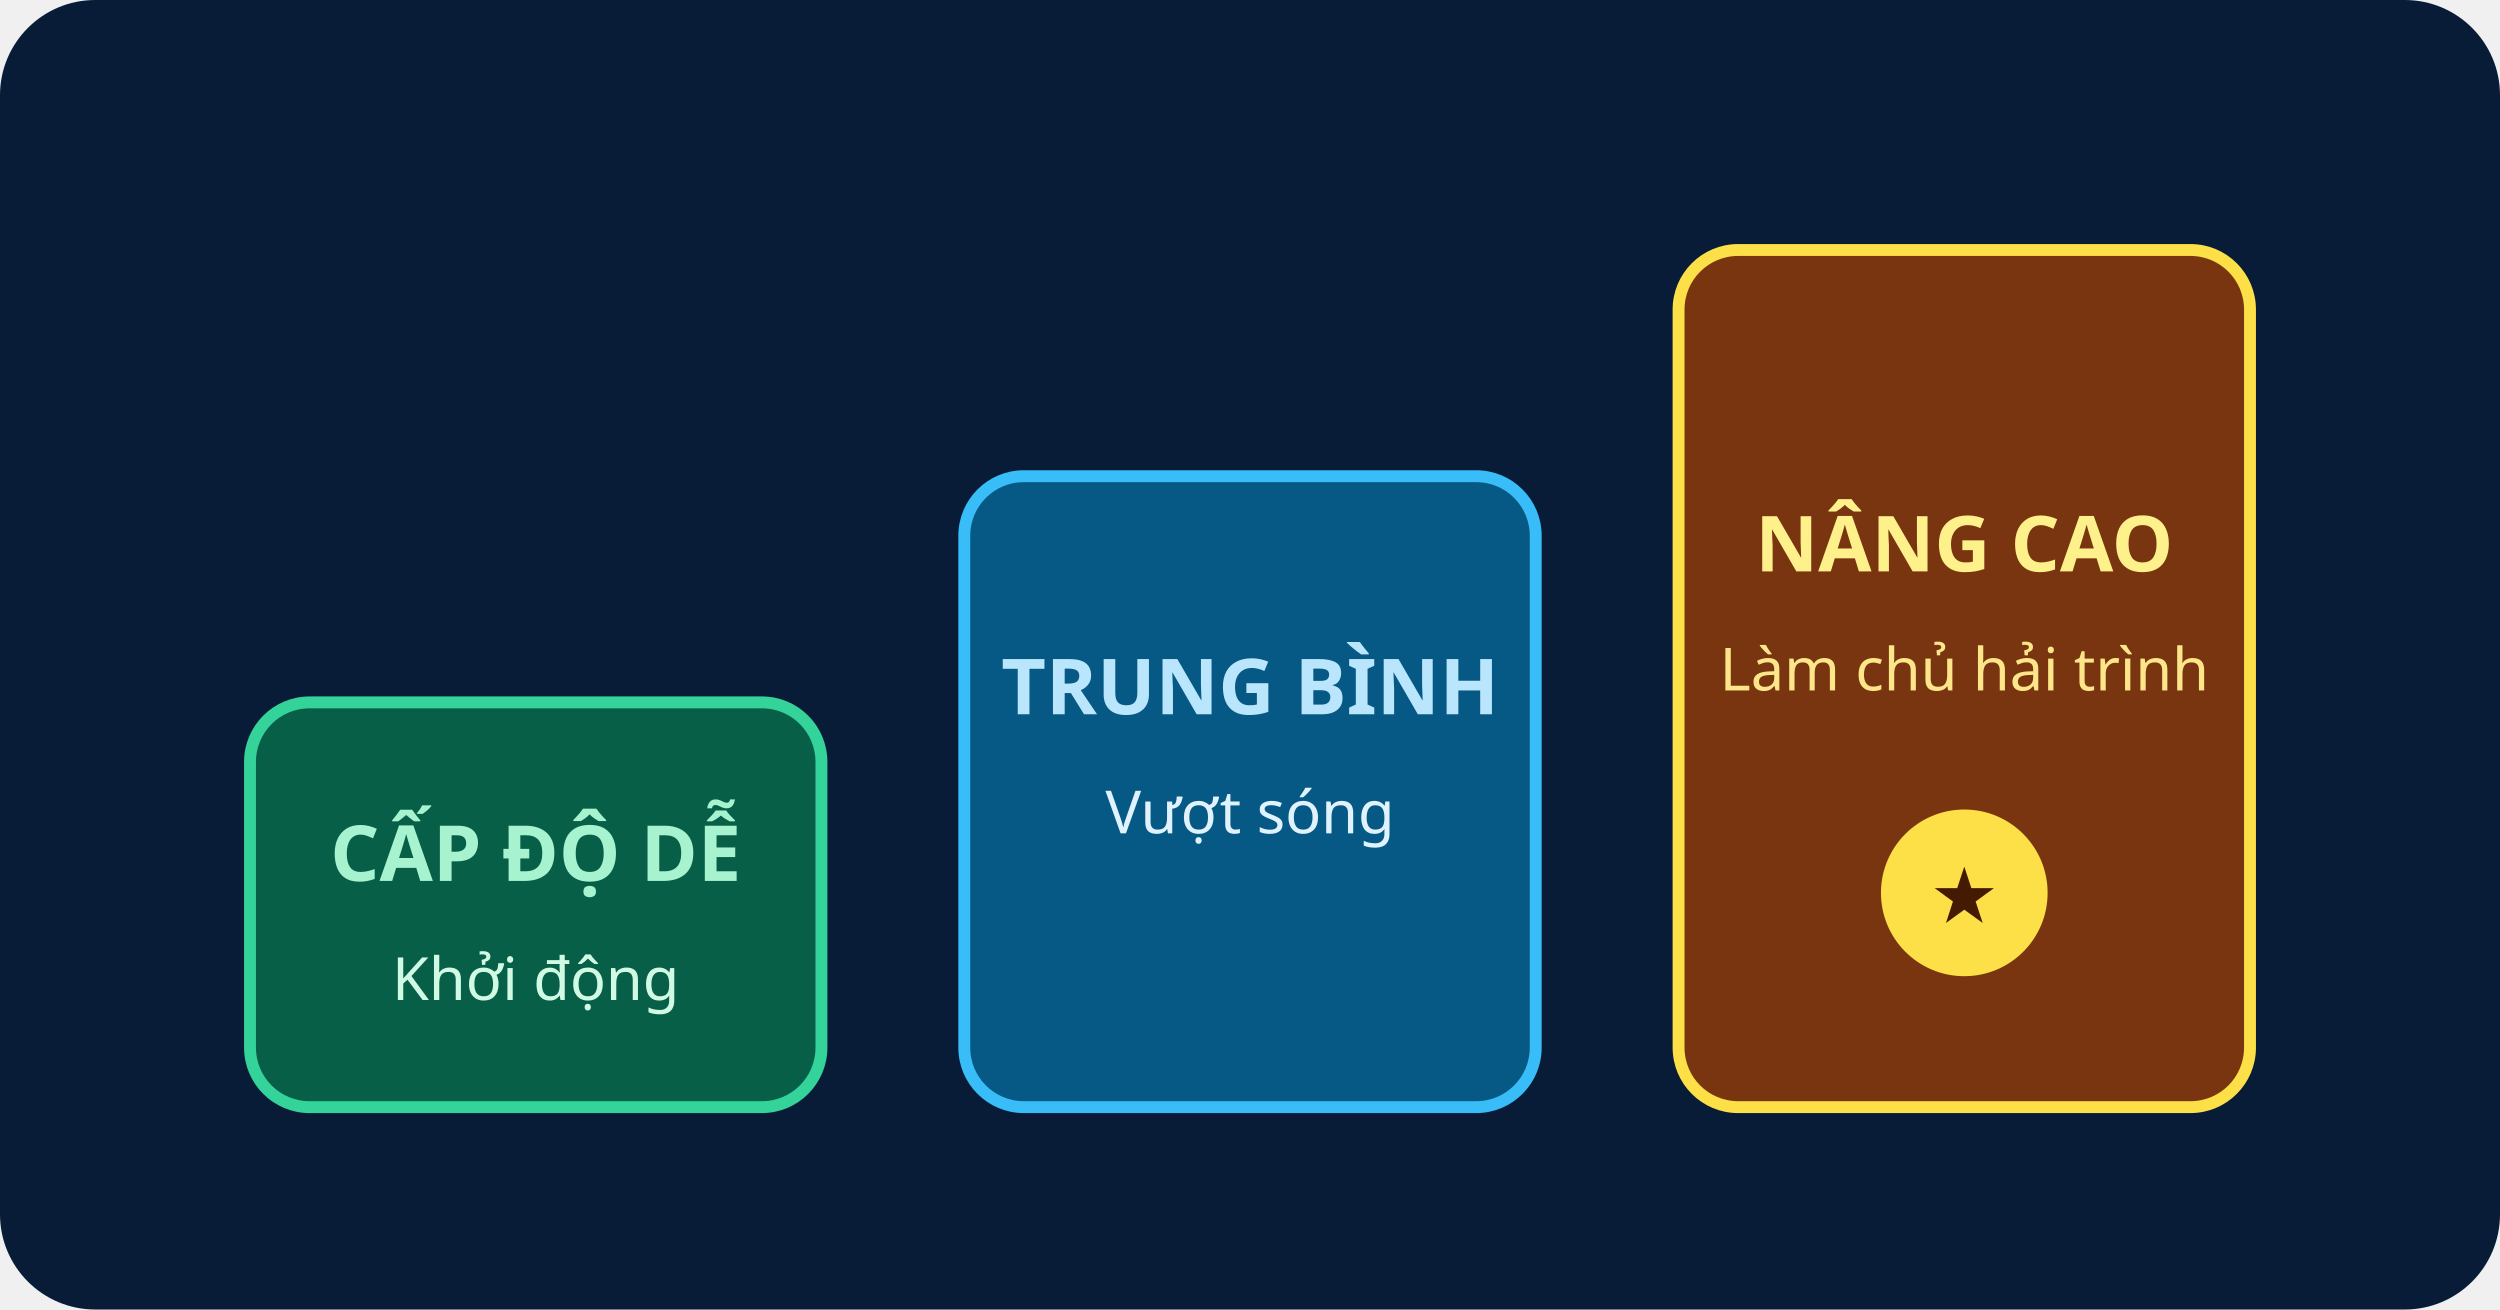
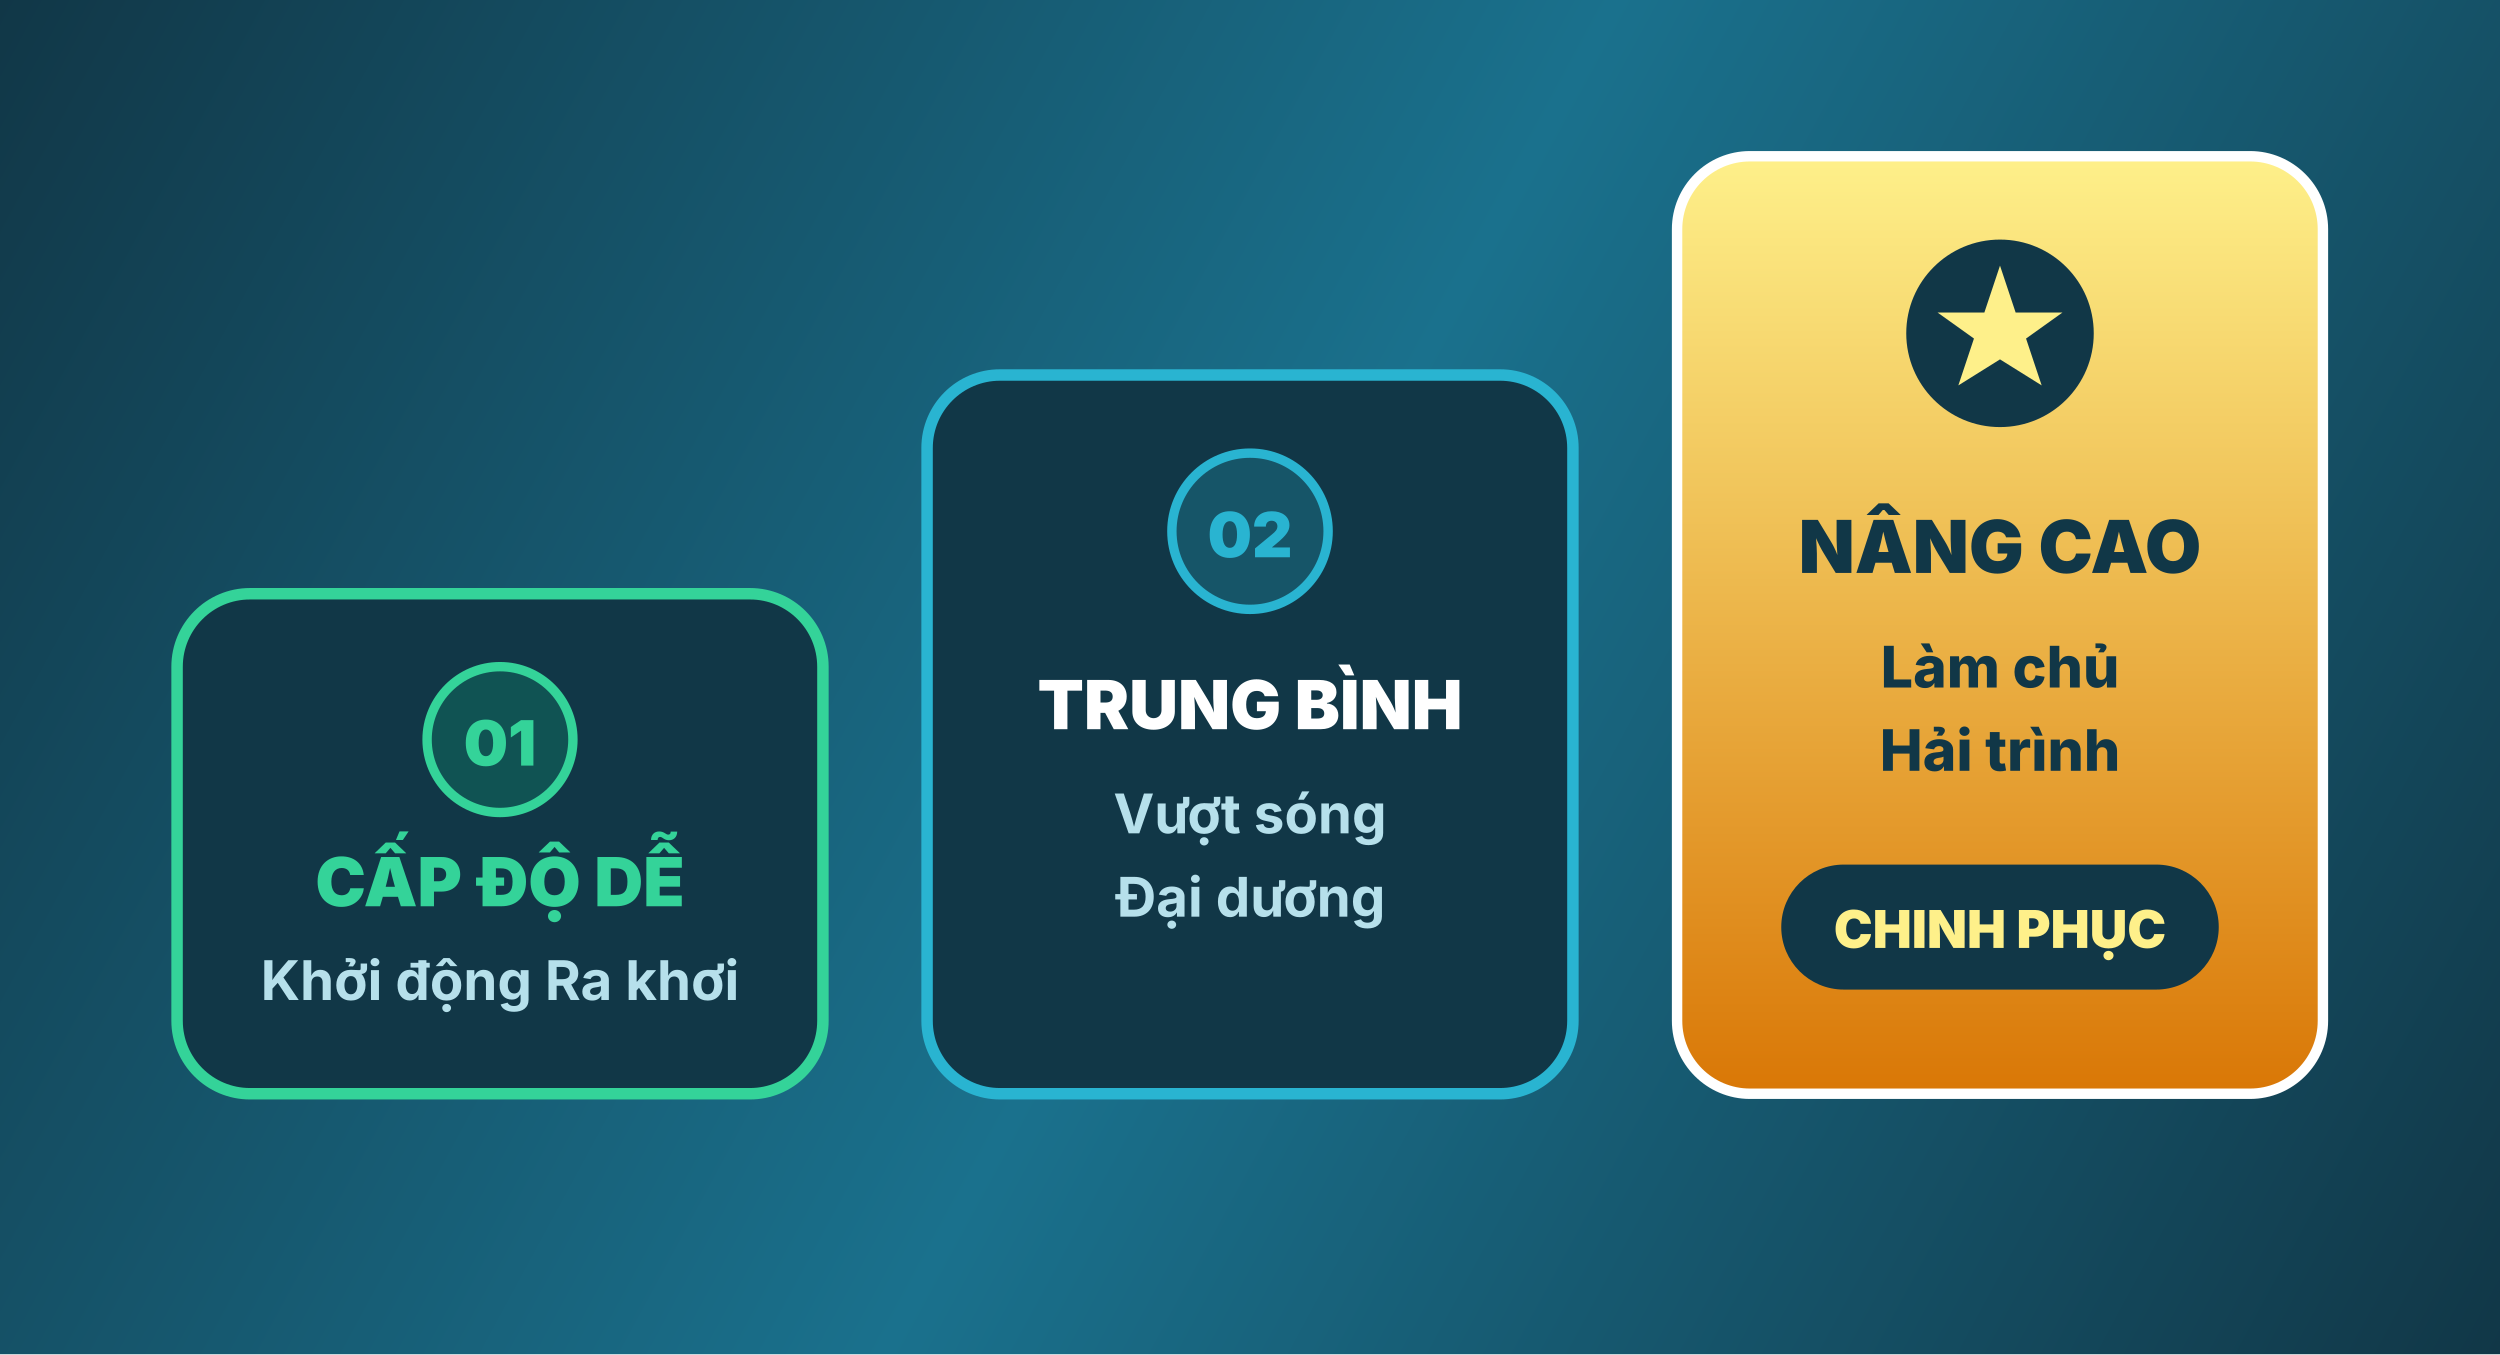
- <svg xmlns="http://www.w3.org/2000/svg" viewBox="0 0 420 220" fill="none">
-   <rect width="420" height="220" rx="16" fill="#081C38" />
-   <g transform="translate(42, 32)">
-     <rect x="0" y="86" width="96" height="68" rx="10" fill="#065F46" stroke="#34D399" stroke-width="2" />
-     <text x="48" y="116" text-anchor="middle" fill="#A7F3D0" font-family="sans-serif" font-size="13" font-weight="800">CẤP ĐỘ DỄ</text>
-     <text x="48" y="136" text-anchor="middle" fill="#D1FAE5" font-family="sans-serif" font-size="10">Khởi động</text>
-     <rect x="120" y="48" width="96" height="106" rx="10" fill="#075985" stroke="#38BDF8" stroke-width="2" />
-     <text x="168" y="88" text-anchor="middle" fill="#BAE6FD" font-family="sans-serif" font-size="13" font-weight="800">TRUNG BÌNH</text>
-     <text x="168" y="108" text-anchor="middle" fill="#E0F2FE" font-family="sans-serif" font-size="10">Vượt sóng</text>
-     <rect x="240" y="10" width="96" height="144" rx="10" fill="#78350F" stroke="#FDE047" stroke-width="2" />
-     <text x="288" y="64" text-anchor="middle" fill="#FEF08A" font-family="sans-serif" font-size="13" font-weight="800">NÂNG CAO</text>
-     <text x="288" y="84" text-anchor="middle" fill="#FDE68A" font-family="sans-serif" font-size="10">Làm chủ hải trình</text>
-     <circle cx="288" cy="118" r="14" fill="#FDE047" />
-     <text x="288" y="123" text-anchor="middle" fill="#451A03" font-family="sans-serif" font-size="13" font-weight="800">★</text>
+ <svg xmlns="http://www.w3.org/2000/svg" viewBox="0 0 480 260" fill="none">
+   <defs>
+     <linearGradient id="a5-bg" x1="0" y1="0" x2="480" y2="260" gradientUnits="userSpaceOnUse">
+       <stop offset="0%" stop-color="#113747" />
+       <stop offset="50%" stop-color="#1A718D" />
+       <stop offset="100%" stop-color="#113747" />
+     </linearGradient>
+     <linearGradient id="a5-gold" x1="0" y1="0" x2="0" y2="1">
+       <stop offset="0%" stop-color="#FEF08A" />
+       <stop offset="100%" stop-color="#D97706" />
+     </linearGradient>
+   </defs>
+   <rect width="480" height="260" fill="url(#a5-bg)" />
+   <g transform="translate(34, 114)">
+     <rect width="124" height="96" rx="14" fill="#113747" stroke="#34D399" stroke-width="2.2" />
+     <circle cx="62" cy="28" r="14" fill="#10B981" fill-opacity="0.22" stroke="#34D399" stroke-width="1.8" />
+     <text x="62" y="33" text-anchor="middle" fill="#34D399" font-family="Inter, Segoe UI, sans-serif" font-size="12" font-weight="900">01</text>
+     <text x="62" y="60" text-anchor="middle" fill="#34D399" font-family="Inter, Segoe UI, sans-serif" font-size="13" font-weight="900">CẤP ĐỘ DỄ</text>
+     <text x="62" y="78" text-anchor="middle" fill="#B6E0EB" font-family="Inter, Segoe UI, sans-serif" font-size="10.5" font-weight="700">Khởi động Ra khơi</text>
+   </g>
+   <g transform="translate(178, 72)">
+     <rect width="124" height="138" rx="14" fill="#113747" stroke="#29B4D1" stroke-width="2.2" />
+     <circle cx="62" cy="30" r="15" fill="#29B4D1" fill-opacity="0.24" stroke="#29B4D1" stroke-width="1.8" />
+     <text x="62" y="35" text-anchor="middle" fill="#29B4D1" font-family="Inter, Segoe UI, sans-serif" font-size="12" font-weight="900">02</text>
+     <text x="62" y="68" text-anchor="middle" fill="#FFFFFF" font-family="Inter, Segoe UI, sans-serif" font-size="13" font-weight="900">TRUNG BÌNH</text>
+     <text x="62" y="88" text-anchor="middle" fill="#B6E0EB" font-family="Inter, Segoe UI, sans-serif" font-size="10.5" font-weight="700">Vượt sóng</text>
+     <text x="62" y="104" text-anchor="middle" fill="#B6E0EB" font-family="Inter, Segoe UI, sans-serif" font-size="10.5" font-weight="700">Đại dương</text>
+   </g>
+   <g transform="translate(322, 30)">
+     <rect width="124" height="180" rx="14" fill="url(#a5-gold)" stroke="#FFFFFF" stroke-width="2" />
+     <circle cx="62" cy="34" r="18" fill="#113747" />
+     <polygon points="62,21 65,30 74,30 67,35 70,44 62,39 54,44 57,35 50,30 59,30" fill="#FEF08A" />
+     <text x="62" y="80" text-anchor="middle" fill="#113747" font-family="Inter, Segoe UI, sans-serif" font-size="14" font-weight="900">NÂNG CAO</text>
+     <text x="62" y="102" text-anchor="middle" fill="#113747" font-family="Inter, Segoe UI, sans-serif" font-size="11" font-weight="800">Làm chủ</text>
+     <text x="62" y="118" text-anchor="middle" fill="#113747" font-family="Inter, Segoe UI, sans-serif" font-size="11" font-weight="800">Hải trình</text>
+     <rect x="20" y="136" width="84" height="24" rx="12" fill="#113747" />
+     <text x="62" y="152" text-anchor="middle" fill="#FEF08A" font-family="Inter, Segoe UI, sans-serif" font-size="10" font-weight="900">CHINH PHỤC</text>
  </g>
</svg>
